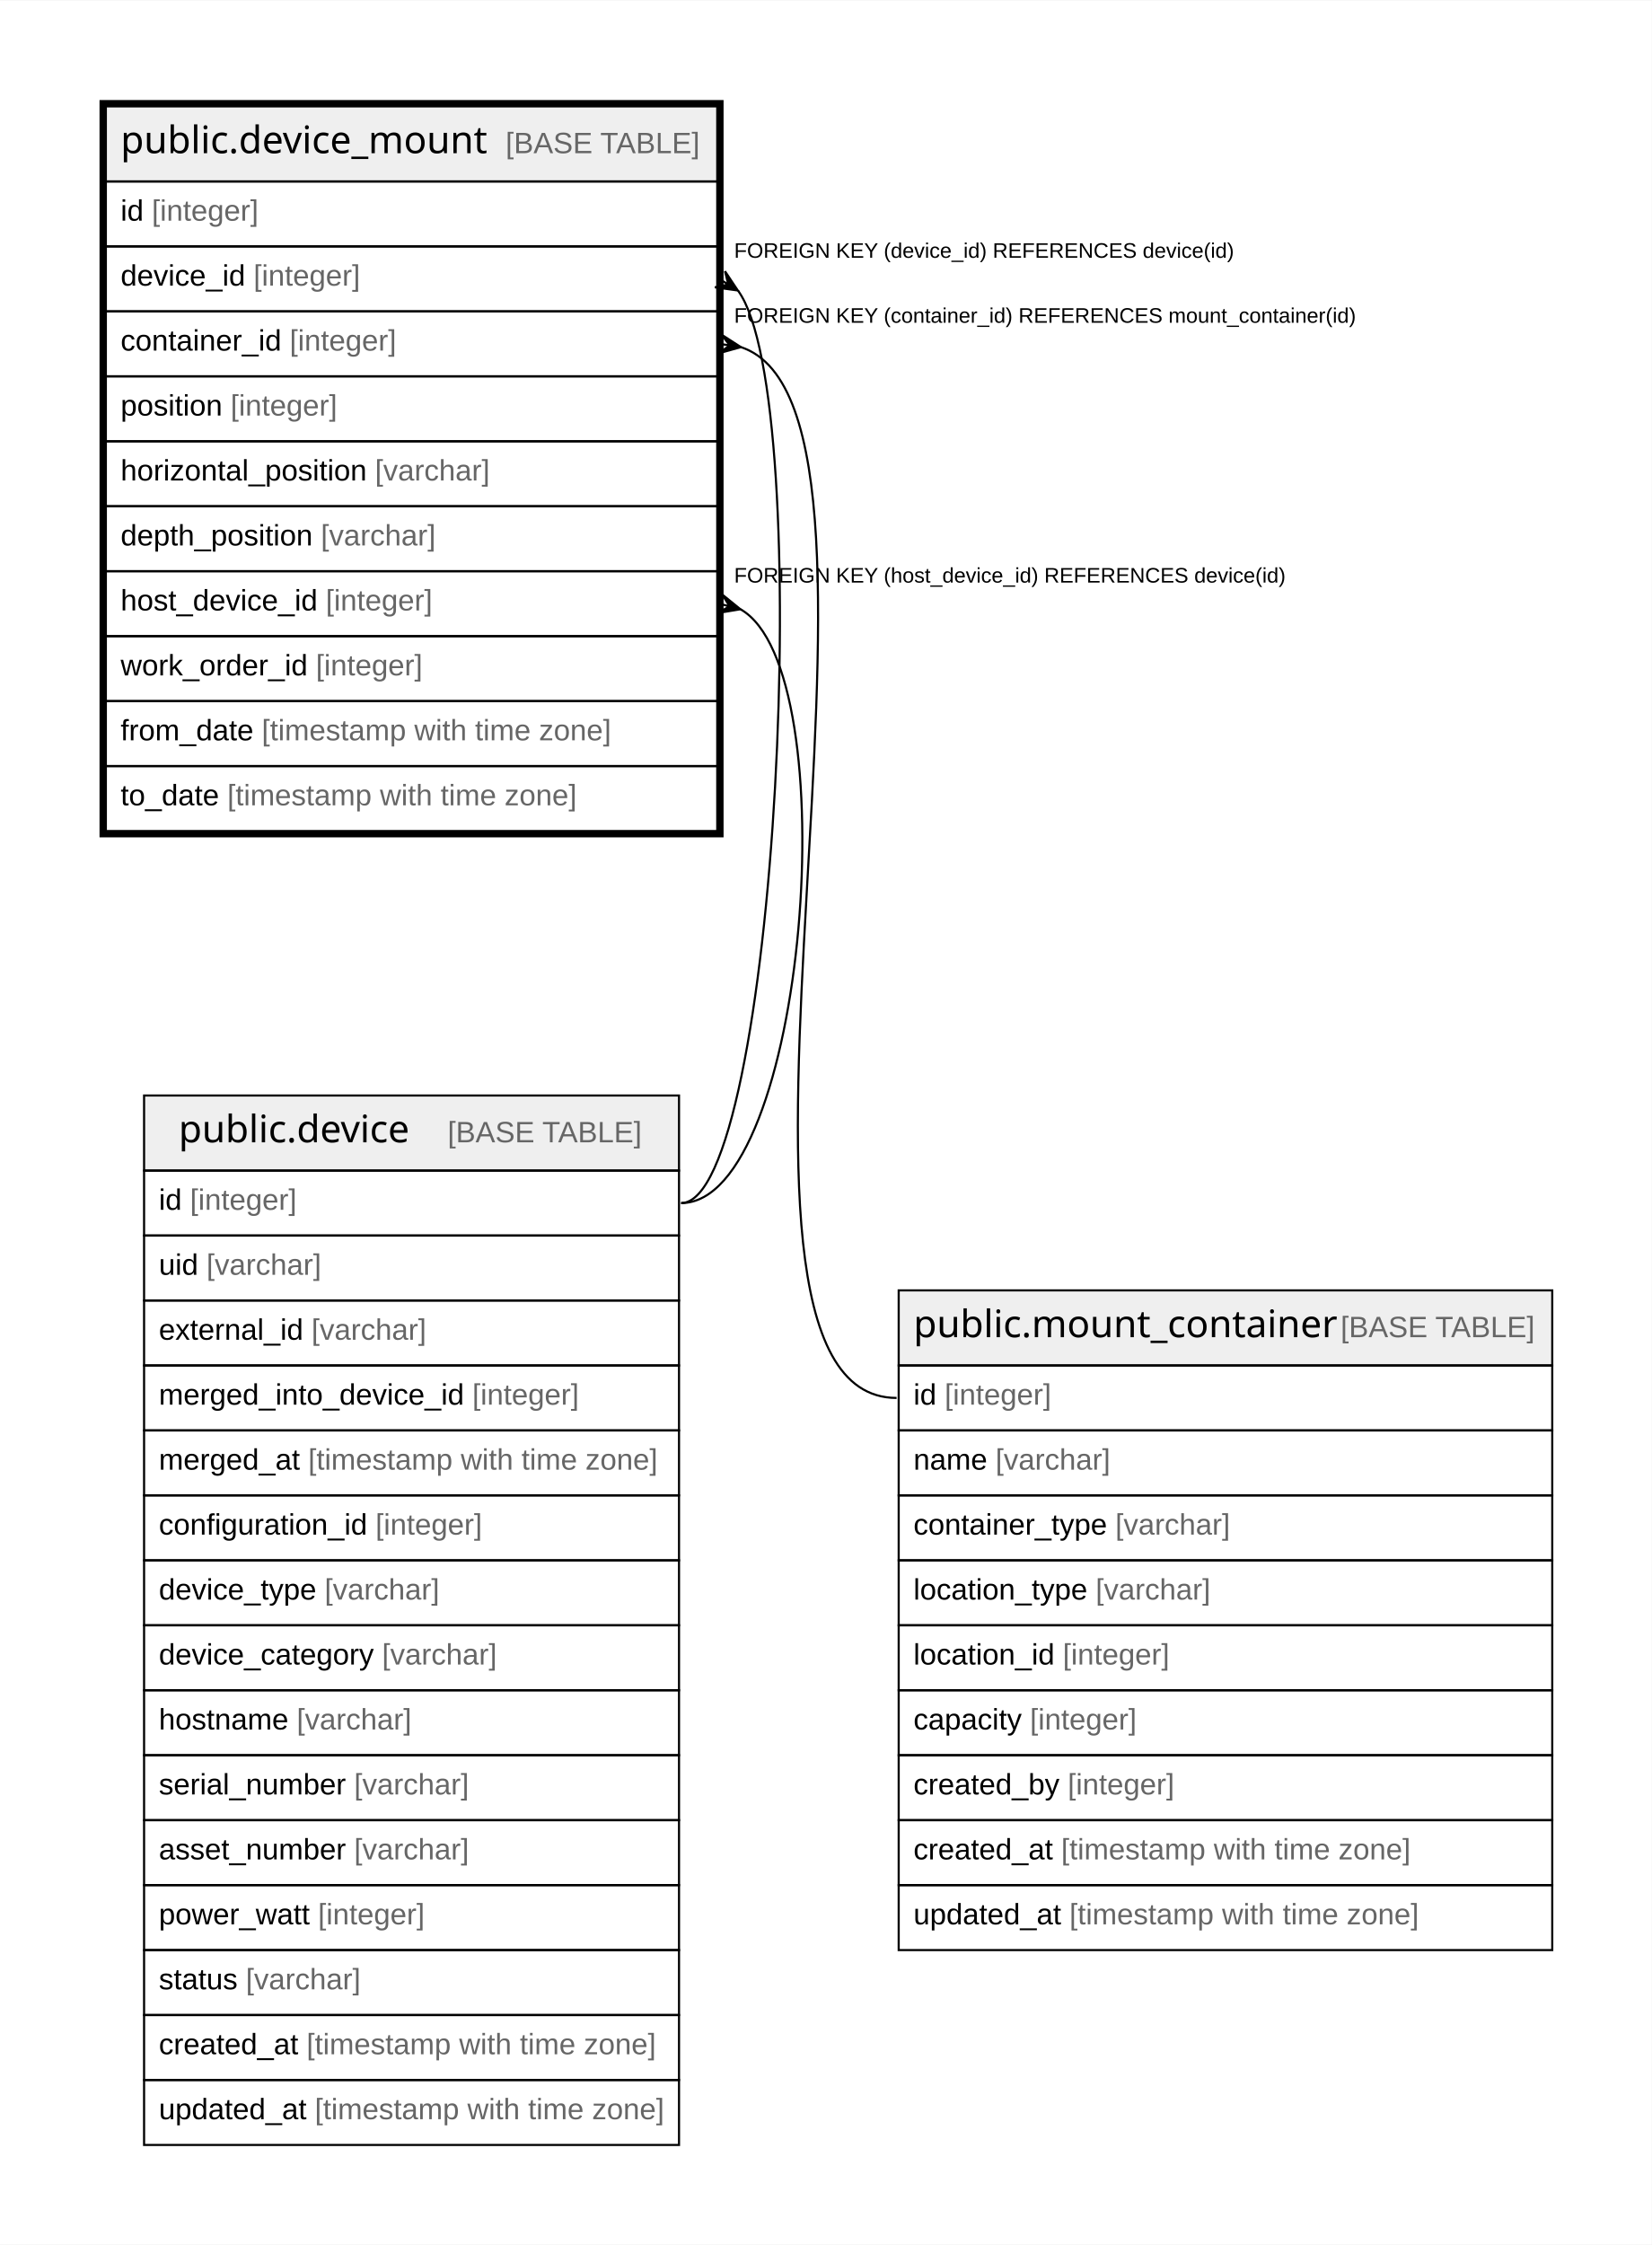
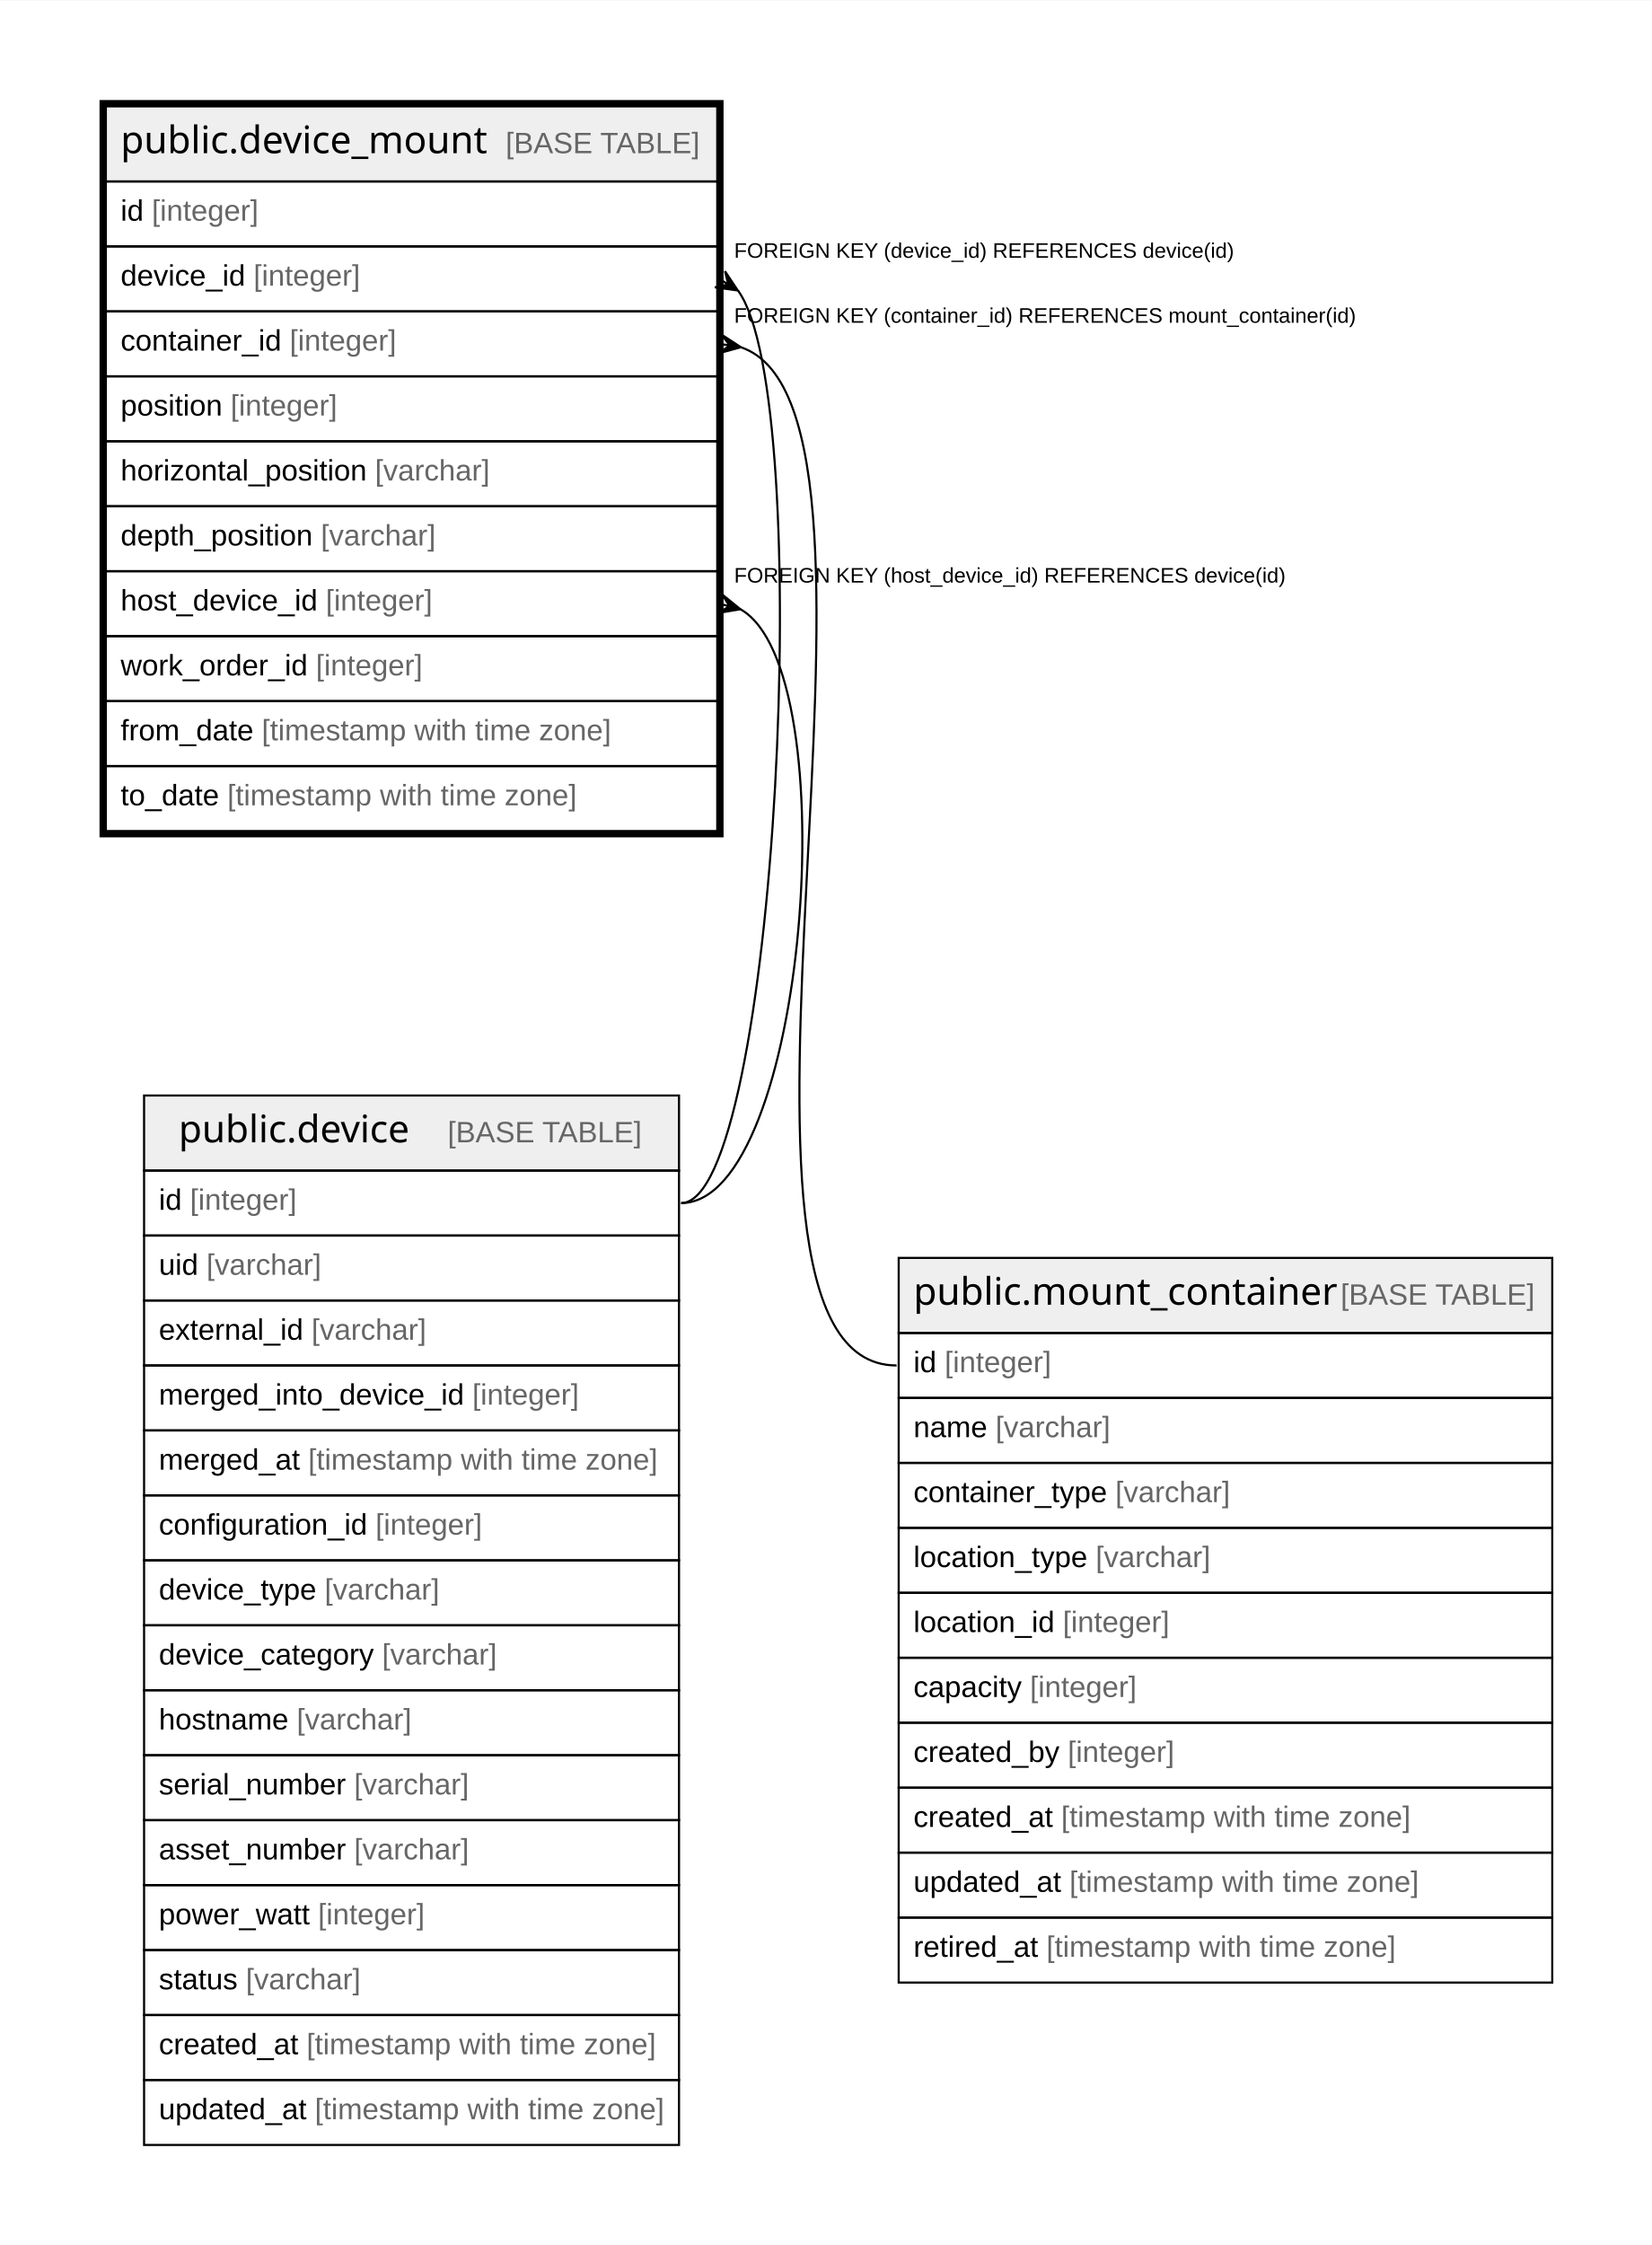
<svg xmlns="http://www.w3.org/2000/svg" width="783pt" height="1064pt" viewBox="0.00 0.00 783.35 1064.00">
  <g id="graph0" class="graph" transform="scale(1 1) rotate(0) translate(4 1060)">
    <polygon fill="white" stroke="none" points="-4,4 -4,-1060 779.35,-1060 779.35,4 -4,4" />
    <g id="node1" class="node">
      <polygon fill="#efefef" stroke="none" points="46.2,-974.2 46.2,-1009.8 336.15,-1009.8 336.15,-974.2 46.2,-974.2" />
      <polygon fill="none" stroke="black" points="46.2,-974.2 46.2,-1009.8 336.15,-1009.8 336.15,-974.2 46.2,-974.2" />
      <text text-anchor="start" x="53.2" y="-987.6" font-family="Arial Bold" font-size="18.00">public.device_mount</text>
      <text text-anchor="start" x="204.66" y="-987.6" font-family="Arial" font-size="14.00">    </text>
      <text text-anchor="start" x="235.78" y="-987.6" font-family="Arial" font-size="14.00" fill="#666666">[BASE TABLE]</text>
      <polygon fill="none" stroke="black" points="46.2,-943.4 46.2,-974.2 336.15,-974.2 336.15,-943.4 46.2,-943.4" />
      <text text-anchor="start" x="53.2" y="-955.6" font-family="Arial" font-size="14.00">id </text>
      <text text-anchor="start" x="67.99" y="-955.6" font-family="Arial" font-size="14.00" fill="#666666">[integer]</text>
      <polygon fill="none" stroke="black" points="46.2,-912.6 46.2,-943.4 336.15,-943.4 336.15,-912.6 46.2,-912.6" />
      <text text-anchor="start" x="53.2" y="-924.8" font-family="Arial" font-size="14.00">device_id </text>
      <text text-anchor="start" x="116.24" y="-924.8" font-family="Arial" font-size="14.00" fill="#666666">[integer]</text>
      <polygon fill="none" stroke="black" points="46.2,-881.8 46.2,-912.6 336.15,-912.6 336.15,-881.8 46.2,-881.8" />
      <text text-anchor="start" x="53.2" y="-894" font-family="Arial" font-size="14.00">container_id </text>
      <text text-anchor="start" x="133.37" y="-894" font-family="Arial" font-size="14.00" fill="#666666">[integer]</text>
      <polygon fill="none" stroke="black" points="46.2,-851 46.2,-881.8 336.15,-881.8 336.15,-851 46.2,-851" />
      <text text-anchor="start" x="53.2" y="-863.2" font-family="Arial" font-size="14.00">position </text>
      <text text-anchor="start" x="105.34" y="-863.2" font-family="Arial" font-size="14.00" fill="#666666">[integer]</text>
      <polygon fill="none" stroke="black" points="46.2,-820.2 46.2,-851 336.15,-851 336.15,-820.2 46.2,-820.2" />
      <text text-anchor="start" x="53.2" y="-832.4" font-family="Arial" font-size="14.00">horizontal_position </text>
      <text text-anchor="start" x="173.83" y="-832.4" font-family="Arial" font-size="14.00" fill="#666666">[varchar]</text>
      <polygon fill="none" stroke="black" points="46.2,-789.4 46.2,-820.2 336.15,-820.2 336.15,-789.4 46.2,-789.4" />
      <text text-anchor="start" x="53.2" y="-801.6" font-family="Arial" font-size="14.00">depth_position </text>
      <text text-anchor="start" x="148.16" y="-801.6" font-family="Arial" font-size="14.00" fill="#666666">[varchar]</text>
      <polygon fill="none" stroke="black" points="46.2,-758.6 46.2,-789.4 336.15,-789.4 336.15,-758.6 46.2,-758.6" />
      <text text-anchor="start" x="53.2" y="-770.8" font-family="Arial" font-size="14.00">host_device_id </text>
      <text text-anchor="start" x="150.49" y="-770.8" font-family="Arial" font-size="14.00" fill="#666666">[integer]</text>
      <polygon fill="none" stroke="black" points="46.2,-727.8 46.2,-758.6 336.15,-758.6 336.15,-727.8 46.2,-727.8" />
      <text text-anchor="start" x="53.2" y="-740" font-family="Arial" font-size="14.00">work_order_id </text>
      <text text-anchor="start" x="145.8" y="-740" font-family="Arial" font-size="14.00" fill="#666666">[integer]</text>
      <polygon fill="none" stroke="black" points="46.2,-697 46.2,-727.8 336.15,-727.8 336.15,-697 46.2,-697" />
      <text text-anchor="start" x="53.2" y="-709.2" font-family="Arial" font-size="14.00">from_date </text>
      <text text-anchor="start" x="120.12" y="-709.2" font-family="Arial" font-size="14.00" fill="#666666">[timestamp with time zone]</text>
      <polygon fill="none" stroke="black" points="46.2,-666.2 46.2,-697 336.15,-697 336.15,-666.2 46.2,-666.2" />
      <text text-anchor="start" x="53.2" y="-678.4" font-family="Arial" font-size="14.00">to_date </text>
      <text text-anchor="start" x="103.8" y="-678.4" font-family="Arial" font-size="14.00" fill="#666666">[timestamp with time zone]</text>
      <polygon fill="none" stroke="black" stroke-width="3" points="44.7,-664.7 44.7,-1011.3 337.65,-1011.3 337.65,-664.7 44.7,-664.7" />
    </g>
    <g id="node2" class="node">
      <polygon fill="#efefef" stroke="none" points="64.33,-505.2 64.33,-540.8 318.02,-540.8 318.02,-505.2 64.33,-505.2" />
      <polygon fill="none" stroke="black" points="64.33,-505.2 64.33,-540.8 318.02,-540.8 318.02,-505.2 64.33,-505.2" />
      <text text-anchor="start" x="80.7" y="-518.6" font-family="Arial Bold" font-size="18.00">public.device</text>
      <text text-anchor="start" x="177.16" y="-518.6" font-family="Arial" font-size="14.00">    </text>
      <text text-anchor="start" x="208.28" y="-518.6" font-family="Arial" font-size="14.00" fill="#666666">[BASE TABLE]</text>
      <polygon fill="none" stroke="black" points="64.33,-474.4 64.33,-505.2 318.02,-505.2 318.02,-474.4 64.33,-474.4" />
      <text text-anchor="start" x="71.33" y="-486.6" font-family="Arial" font-size="14.00">id </text>
      <text text-anchor="start" x="86.12" y="-486.6" font-family="Arial" font-size="14.00" fill="#666666">[integer]</text>
      <polygon fill="none" stroke="black" points="64.33,-443.6 64.33,-474.4 318.02,-474.4 318.02,-443.6 64.33,-443.6" />
      <text text-anchor="start" x="71.33" y="-455.8" font-family="Arial" font-size="14.00">uid </text>
      <text text-anchor="start" x="93.91" y="-455.8" font-family="Arial" font-size="14.00" fill="#666666">[varchar]</text>
      <polygon fill="none" stroke="black" points="64.33,-412.8 64.33,-443.6 318.02,-443.6 318.02,-412.8 64.33,-412.8" />
      <text text-anchor="start" x="71.33" y="-425" font-family="Arial" font-size="14.00">external_id </text>
      <text text-anchor="start" x="143.71" y="-425" font-family="Arial" font-size="14.00" fill="#666666">[varchar]</text>
      <polygon fill="none" stroke="black" points="64.33,-382 64.33,-412.8 318.02,-412.8 318.02,-382 64.33,-382" />
      <text text-anchor="start" x="71.33" y="-394.2" font-family="Arial" font-size="14.00">merged_into_device_id </text>
      <text text-anchor="start" x="219.99" y="-394.2" font-family="Arial" font-size="14.00" fill="#666666">[integer]</text>
      <polygon fill="none" stroke="black" points="64.33,-351.2 64.33,-382 318.02,-382 318.02,-351.2 64.33,-351.2" />
      <text text-anchor="start" x="71.33" y="-363.4" font-family="Arial" font-size="14.00">merged_at </text>
      <text text-anchor="start" x="142.16" y="-363.4" font-family="Arial" font-size="14.00" fill="#666666">[timestamp with time zone]</text>
      <polygon fill="none" stroke="black" points="64.33,-320.4 64.33,-351.2 318.02,-351.2 318.02,-320.4 64.33,-320.4" />
      <text text-anchor="start" x="71.33" y="-332.6" font-family="Arial" font-size="14.00">configuration_id </text>
      <text text-anchor="start" x="174.07" y="-332.6" font-family="Arial" font-size="14.00" fill="#666666">[integer]</text>
      <polygon fill="none" stroke="black" points="64.33,-289.6 64.33,-320.4 318.02,-320.4 318.02,-289.6 64.33,-289.6" />
      <text text-anchor="start" x="71.33" y="-301.8" font-family="Arial" font-size="14.00">device_type </text>
      <text text-anchor="start" x="149.94" y="-301.8" font-family="Arial" font-size="14.00" fill="#666666">[varchar]</text>
      <polygon fill="none" stroke="black" points="64.33,-258.8 64.33,-289.6 318.02,-289.6 318.02,-258.8 64.33,-258.8" />
      <text text-anchor="start" x="71.33" y="-271" font-family="Arial" font-size="14.00">device_category </text>
      <text text-anchor="start" x="177.18" y="-271" font-family="Arial" font-size="14.00" fill="#666666">[varchar]</text>
      <polygon fill="none" stroke="black" points="64.33,-228 64.33,-258.8 318.02,-258.8 318.02,-228 64.33,-228" />
      <text text-anchor="start" x="71.33" y="-240.2" font-family="Arial" font-size="14.00">hostname </text>
      <text text-anchor="start" x="136.71" y="-240.2" font-family="Arial" font-size="14.00" fill="#666666">[varchar]</text>
      <polygon fill="none" stroke="black" points="64.33,-197.2 64.33,-228 318.02,-228 318.02,-197.2 64.33,-197.2" />
      <text text-anchor="start" x="71.33" y="-209.4" font-family="Arial" font-size="14.00">serial_number </text>
      <text text-anchor="start" x="163.93" y="-209.4" font-family="Arial" font-size="14.00" fill="#666666">[varchar]</text>
      <polygon fill="none" stroke="black" points="64.33,-166.4 64.33,-197.2 318.02,-197.2 318.02,-166.4 64.33,-166.4" />
      <text text-anchor="start" x="71.33" y="-178.6" font-family="Arial" font-size="14.00">asset_number </text>
      <text text-anchor="start" x="163.94" y="-178.6" font-family="Arial" font-size="14.00" fill="#666666">[varchar]</text>
      <polygon fill="none" stroke="black" points="64.33,-135.6 64.33,-166.4 318.02,-166.4 318.02,-135.6 64.33,-135.6" />
      <text text-anchor="start" x="71.33" y="-147.8" font-family="Arial" font-size="14.00">power_watt </text>
      <text text-anchor="start" x="146.82" y="-147.8" font-family="Arial" font-size="14.00" fill="#666666">[integer]</text>
      <polygon fill="none" stroke="black" points="64.33,-104.8 64.33,-135.6 318.02,-135.6 318.02,-104.8 64.33,-104.8" />
      <text text-anchor="start" x="71.33" y="-117" font-family="Arial" font-size="14.00">status </text>
      <text text-anchor="start" x="112.58" y="-117" font-family="Arial" font-size="14.00" fill="#666666">[varchar]</text>
      <polygon fill="none" stroke="black" points="64.33,-74 64.33,-104.8 318.02,-104.8 318.02,-74 64.33,-74" />
      <text text-anchor="start" x="71.33" y="-86.2" font-family="Arial" font-size="14.00">created_at </text>
      <text text-anchor="start" x="141.38" y="-86.2" font-family="Arial" font-size="14.00" fill="#666666">[timestamp with time zone]</text>
      <polygon fill="none" stroke="black" points="64.33,-43.2 64.33,-74 318.02,-74 318.02,-43.2 64.33,-43.2" />
      <text text-anchor="start" x="71.33" y="-55.4" font-family="Arial" font-size="14.00">updated_at </text>
      <text text-anchor="start" x="145.29" y="-55.4" font-family="Arial" font-size="14.00" fill="#666666">[timestamp with time zone]</text>
    </g>
    <g id="edge1" class="edge">
      <path fill="none" stroke="black" d="M345.99,-922.46C383.34,-871.73 364.51,-489.8 319.02,-489.8" />
      <polygon fill="black" stroke="black" points="345.91,-922.51 335.04,-924.01 341.39,-925.34 337.72,-927.64 337.72,-927.64 337.72,-927.64 341.39,-925.34 339.83,-931.63 345.91,-922.51" />
      <text text-anchor="start" x="344.15" y="-938" font-family="Arial" font-size="10.00">FOREIGN KEY (device_id) REFERENCES device(id)</text>
    </g>
    <g id="edge3" class="edge">
      <path fill="none" stroke="black" d="M347.13,-771.37C398.24,-742.72 378.72,-489.8 319.02,-489.8" />
      <polygon fill="black" stroke="black" points="347.14,-771.36 336.33,-769.56 341.99,-772.72 337.8,-773.83 337.8,-773.83 337.8,-773.83 341.99,-772.72 338.62,-778.27 347.14,-771.36" />
      <text text-anchor="start" x="344.15" y="-784" font-family="Arial" font-size="10.00">FOREIGN KEY (host_device_id) REFERENCES device(id)</text>
    </g>
    <g id="node3" class="node">
-       <polygon fill="#efefef" stroke="none" points="422.2,-412.8 422.2,-448.4 732.15,-448.4 732.15,-412.8 422.2,-412.8" />
-       <polygon fill="none" stroke="black" points="422.2,-412.8 422.2,-448.4 732.15,-448.4 732.15,-412.8 422.2,-412.8" />
-       <text text-anchor="start" x="429.2" y="-426.2" font-family="Arial Bold" font-size="18.00">public.mount_container</text>
-       <text text-anchor="start" x="600.66" y="-426.2" font-family="Arial" font-size="14.00">    </text>
-       <text text-anchor="start" x="631.78" y="-426.2" font-family="Arial" font-size="14.00" fill="#666666">[BASE TABLE]</text>
-       <polygon fill="none" stroke="black" points="422.2,-382 422.2,-412.8 732.15,-412.8 732.15,-382 422.2,-382" />
-       <text text-anchor="start" x="429.2" y="-394.2" font-family="Arial" font-size="14.00">id </text>
-       <text text-anchor="start" x="443.99" y="-394.2" font-family="Arial" font-size="14.00" fill="#666666">[integer]</text>
-       <polygon fill="none" stroke="black" points="422.2,-351.2 422.2,-382 732.15,-382 732.15,-351.2 422.2,-351.2" />
-       <text text-anchor="start" x="429.2" y="-363.4" font-family="Arial" font-size="14.00">name </text>
-       <text text-anchor="start" x="468.11" y="-363.4" font-family="Arial" font-size="14.00" fill="#666666">[varchar]</text>
-       <polygon fill="none" stroke="black" points="422.2,-320.4 422.2,-351.2 732.15,-351.2 732.15,-320.4 422.2,-320.4" />
-       <text text-anchor="start" x="429.2" y="-332.6" font-family="Arial" font-size="14.00">container_type </text>
-       <text text-anchor="start" x="524.93" y="-332.6" font-family="Arial" font-size="14.00" fill="#666666">[varchar]</text>
-       <polygon fill="none" stroke="black" points="422.2,-289.6 422.2,-320.4 732.15,-320.4 732.15,-289.6 422.2,-289.6" />
-       <text text-anchor="start" x="429.2" y="-301.8" font-family="Arial" font-size="14.00">location_type </text>
-       <text text-anchor="start" x="515.6" y="-301.8" font-family="Arial" font-size="14.00" fill="#666666">[varchar]</text>
-       <polygon fill="none" stroke="black" points="422.2,-258.8 422.2,-289.6 732.15,-289.6 732.15,-258.8 422.2,-258.8" />
-       <text text-anchor="start" x="429.2" y="-271" font-family="Arial" font-size="14.00">location_id </text>
-       <text text-anchor="start" x="500.03" y="-271" font-family="Arial" font-size="14.00" fill="#666666">[integer]</text>
-       <polygon fill="none" stroke="black" points="422.2,-228 422.2,-258.8 732.15,-258.8 732.15,-228 422.2,-228" />
-       <text text-anchor="start" x="429.2" y="-240.2" font-family="Arial" font-size="14.00">capacity </text>
-       <text text-anchor="start" x="484.45" y="-240.2" font-family="Arial" font-size="14.00" fill="#666666">[integer]</text>
-       <polygon fill="none" stroke="black" points="422.2,-197.2 422.2,-228 732.15,-228 732.15,-197.2 422.2,-197.2" />
-       <text text-anchor="start" x="429.2" y="-209.4" font-family="Arial" font-size="14.00">created_by </text>
-       <text text-anchor="start" x="502.36" y="-209.4" font-family="Arial" font-size="14.00" fill="#666666">[integer]</text>
-       <polygon fill="none" stroke="black" points="422.2,-166.4 422.2,-197.2 732.15,-197.2 732.15,-166.4 422.2,-166.4" />
-       <text text-anchor="start" x="429.2" y="-178.6" font-family="Arial" font-size="14.00">created_at </text>
-       <text text-anchor="start" x="499.25" y="-178.6" font-family="Arial" font-size="14.00" fill="#666666">[timestamp with time zone]</text>
-       <polygon fill="none" stroke="black" points="422.2,-135.6 422.2,-166.4 732.15,-166.4 732.15,-135.6 422.2,-135.6" />
-       <text text-anchor="start" x="429.2" y="-147.8" font-family="Arial" font-size="14.00">updated_at </text>
-       <text text-anchor="start" x="503.16" y="-147.8" font-family="Arial" font-size="14.00" fill="#666666">[timestamp with time zone]</text>
+       <polygon fill="#efefef" stroke="none" points="422.2,-428.2 422.2,-463.8 732.15,-463.8 732.15,-428.2 422.2,-428.2" />
+       <polygon fill="none" stroke="black" points="422.2,-428.2 422.2,-463.8 732.15,-463.8 732.15,-428.2 422.2,-428.2" />
+       <text text-anchor="start" x="429.2" y="-441.6" font-family="Arial Bold" font-size="18.00">public.mount_container</text>
+       <text text-anchor="start" x="600.66" y="-441.6" font-family="Arial" font-size="14.00">    </text>
+       <text text-anchor="start" x="631.78" y="-441.6" font-family="Arial" font-size="14.00" fill="#666666">[BASE TABLE]</text>
+       <polygon fill="none" stroke="black" points="422.2,-397.4 422.2,-428.2 732.15,-428.2 732.15,-397.4 422.2,-397.4" />
+       <text text-anchor="start" x="429.2" y="-409.6" font-family="Arial" font-size="14.00">id </text>
+       <text text-anchor="start" x="443.99" y="-409.6" font-family="Arial" font-size="14.00" fill="#666666">[integer]</text>
+       <polygon fill="none" stroke="black" points="422.2,-366.6 422.2,-397.4 732.15,-397.4 732.15,-366.6 422.2,-366.6" />
+       <text text-anchor="start" x="429.2" y="-378.8" font-family="Arial" font-size="14.00">name </text>
+       <text text-anchor="start" x="468.11" y="-378.8" font-family="Arial" font-size="14.00" fill="#666666">[varchar]</text>
+       <polygon fill="none" stroke="black" points="422.2,-335.8 422.2,-366.6 732.15,-366.6 732.15,-335.8 422.2,-335.8" />
+       <text text-anchor="start" x="429.2" y="-348" font-family="Arial" font-size="14.00">container_type </text>
+       <text text-anchor="start" x="524.93" y="-348" font-family="Arial" font-size="14.00" fill="#666666">[varchar]</text>
+       <polygon fill="none" stroke="black" points="422.2,-305 422.2,-335.8 732.15,-335.8 732.15,-305 422.2,-305" />
+       <text text-anchor="start" x="429.2" y="-317.2" font-family="Arial" font-size="14.00">location_type </text>
+       <text text-anchor="start" x="515.6" y="-317.2" font-family="Arial" font-size="14.00" fill="#666666">[varchar]</text>
+       <polygon fill="none" stroke="black" points="422.2,-274.2 422.2,-305 732.15,-305 732.15,-274.2 422.2,-274.2" />
+       <text text-anchor="start" x="429.2" y="-286.4" font-family="Arial" font-size="14.00">location_id </text>
+       <text text-anchor="start" x="500.03" y="-286.4" font-family="Arial" font-size="14.00" fill="#666666">[integer]</text>
+       <polygon fill="none" stroke="black" points="422.2,-243.4 422.2,-274.2 732.15,-274.2 732.15,-243.4 422.2,-243.4" />
+       <text text-anchor="start" x="429.2" y="-255.6" font-family="Arial" font-size="14.00">capacity </text>
+       <text text-anchor="start" x="484.45" y="-255.6" font-family="Arial" font-size="14.00" fill="#666666">[integer]</text>
+       <polygon fill="none" stroke="black" points="422.2,-212.6 422.2,-243.4 732.15,-243.4 732.15,-212.6 422.2,-212.6" />
+       <text text-anchor="start" x="429.2" y="-224.8" font-family="Arial" font-size="14.00">created_by </text>
+       <text text-anchor="start" x="502.36" y="-224.8" font-family="Arial" font-size="14.00" fill="#666666">[integer]</text>
+       <polygon fill="none" stroke="black" points="422.2,-181.8 422.2,-212.6 732.15,-212.6 732.15,-181.8 422.2,-181.8" />
+       <text text-anchor="start" x="429.2" y="-194" font-family="Arial" font-size="14.00">created_at </text>
+       <text text-anchor="start" x="499.25" y="-194" font-family="Arial" font-size="14.00" fill="#666666">[timestamp with time zone]</text>
+       <polygon fill="none" stroke="black" points="422.2,-151 422.2,-181.8 732.15,-181.8 732.15,-151 422.2,-151" />
+       <text text-anchor="start" x="429.2" y="-163.2" font-family="Arial" font-size="14.00">updated_at </text>
+       <text text-anchor="start" x="503.16" y="-163.2" font-family="Arial" font-size="14.00" fill="#666666">[timestamp with time zone]</text>
+       <polygon fill="none" stroke="black" points="422.2,-120.2 422.2,-151 732.15,-151 732.15,-120.2 422.2,-120.2" />
+       <text text-anchor="start" x="429.2" y="-132.4" font-family="Arial" font-size="14.00">retired_at </text>
+       <text text-anchor="start" x="492.24" y="-132.4" font-family="Arial" font-size="14.00" fill="#666666">[timestamp with time zone]</text>
    </g>
    <g id="edge2" class="edge">
-       <path fill="none" stroke="black" d="M347.27,-895.68C440.94,-865.51 312.21,-397.4 421.2,-397.4" />
-       <polygon fill="black" stroke="black" points="347.37,-895.66 336.81,-892.7 342.1,-896.46 337.81,-897.1 337.81,-897.1 337.81,-897.1 342.1,-896.46 338.15,-901.6 347.37,-895.66" />
+       <path fill="none" stroke="black" d="M347.25,-895.63C437.74,-865.57 315.58,-412.8 421.2,-412.8" />
+       <polygon fill="black" stroke="black" points="347.36,-895.62 336.79,-892.7 342.09,-896.43 337.81,-897.1 337.81,-897.1 337.81,-897.1 342.09,-896.43 338.17,-901.6 347.36,-895.62" />
      <text text-anchor="start" x="344.15" y="-907.2" font-family="Arial" font-size="10.00">FOREIGN KEY (container_id) REFERENCES mount_container(id)</text>
    </g>
  </g>
</svg>
